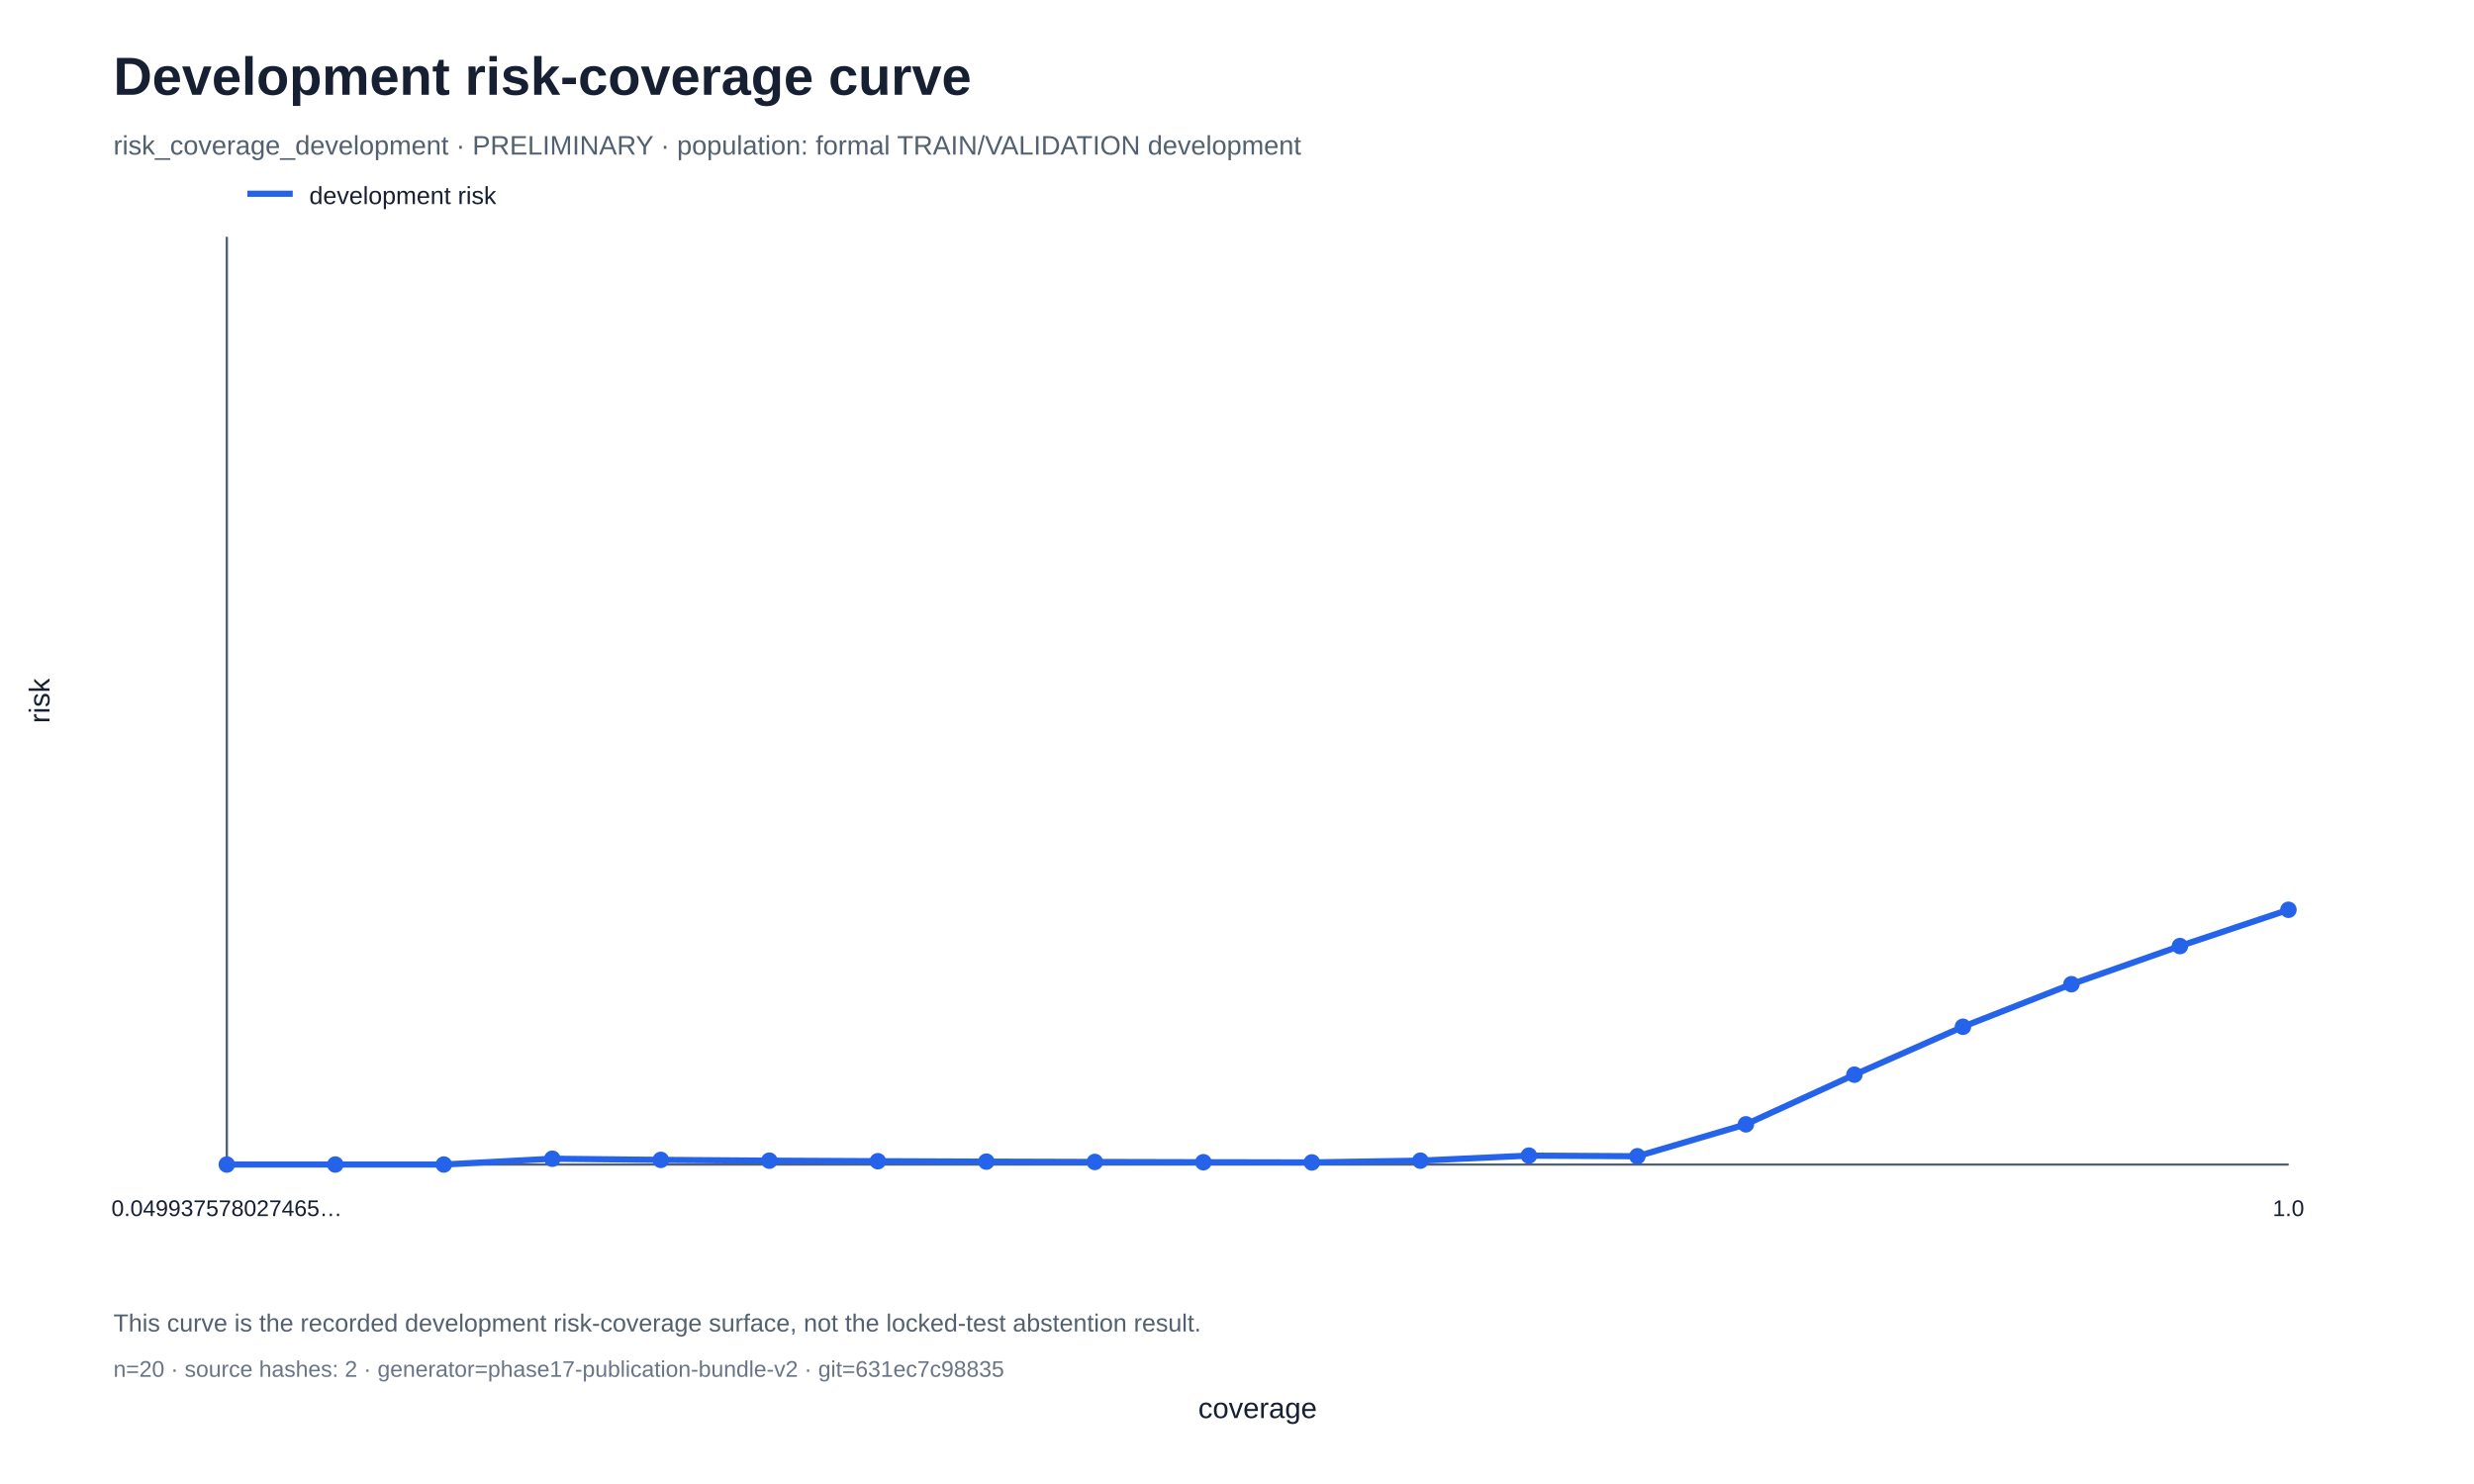
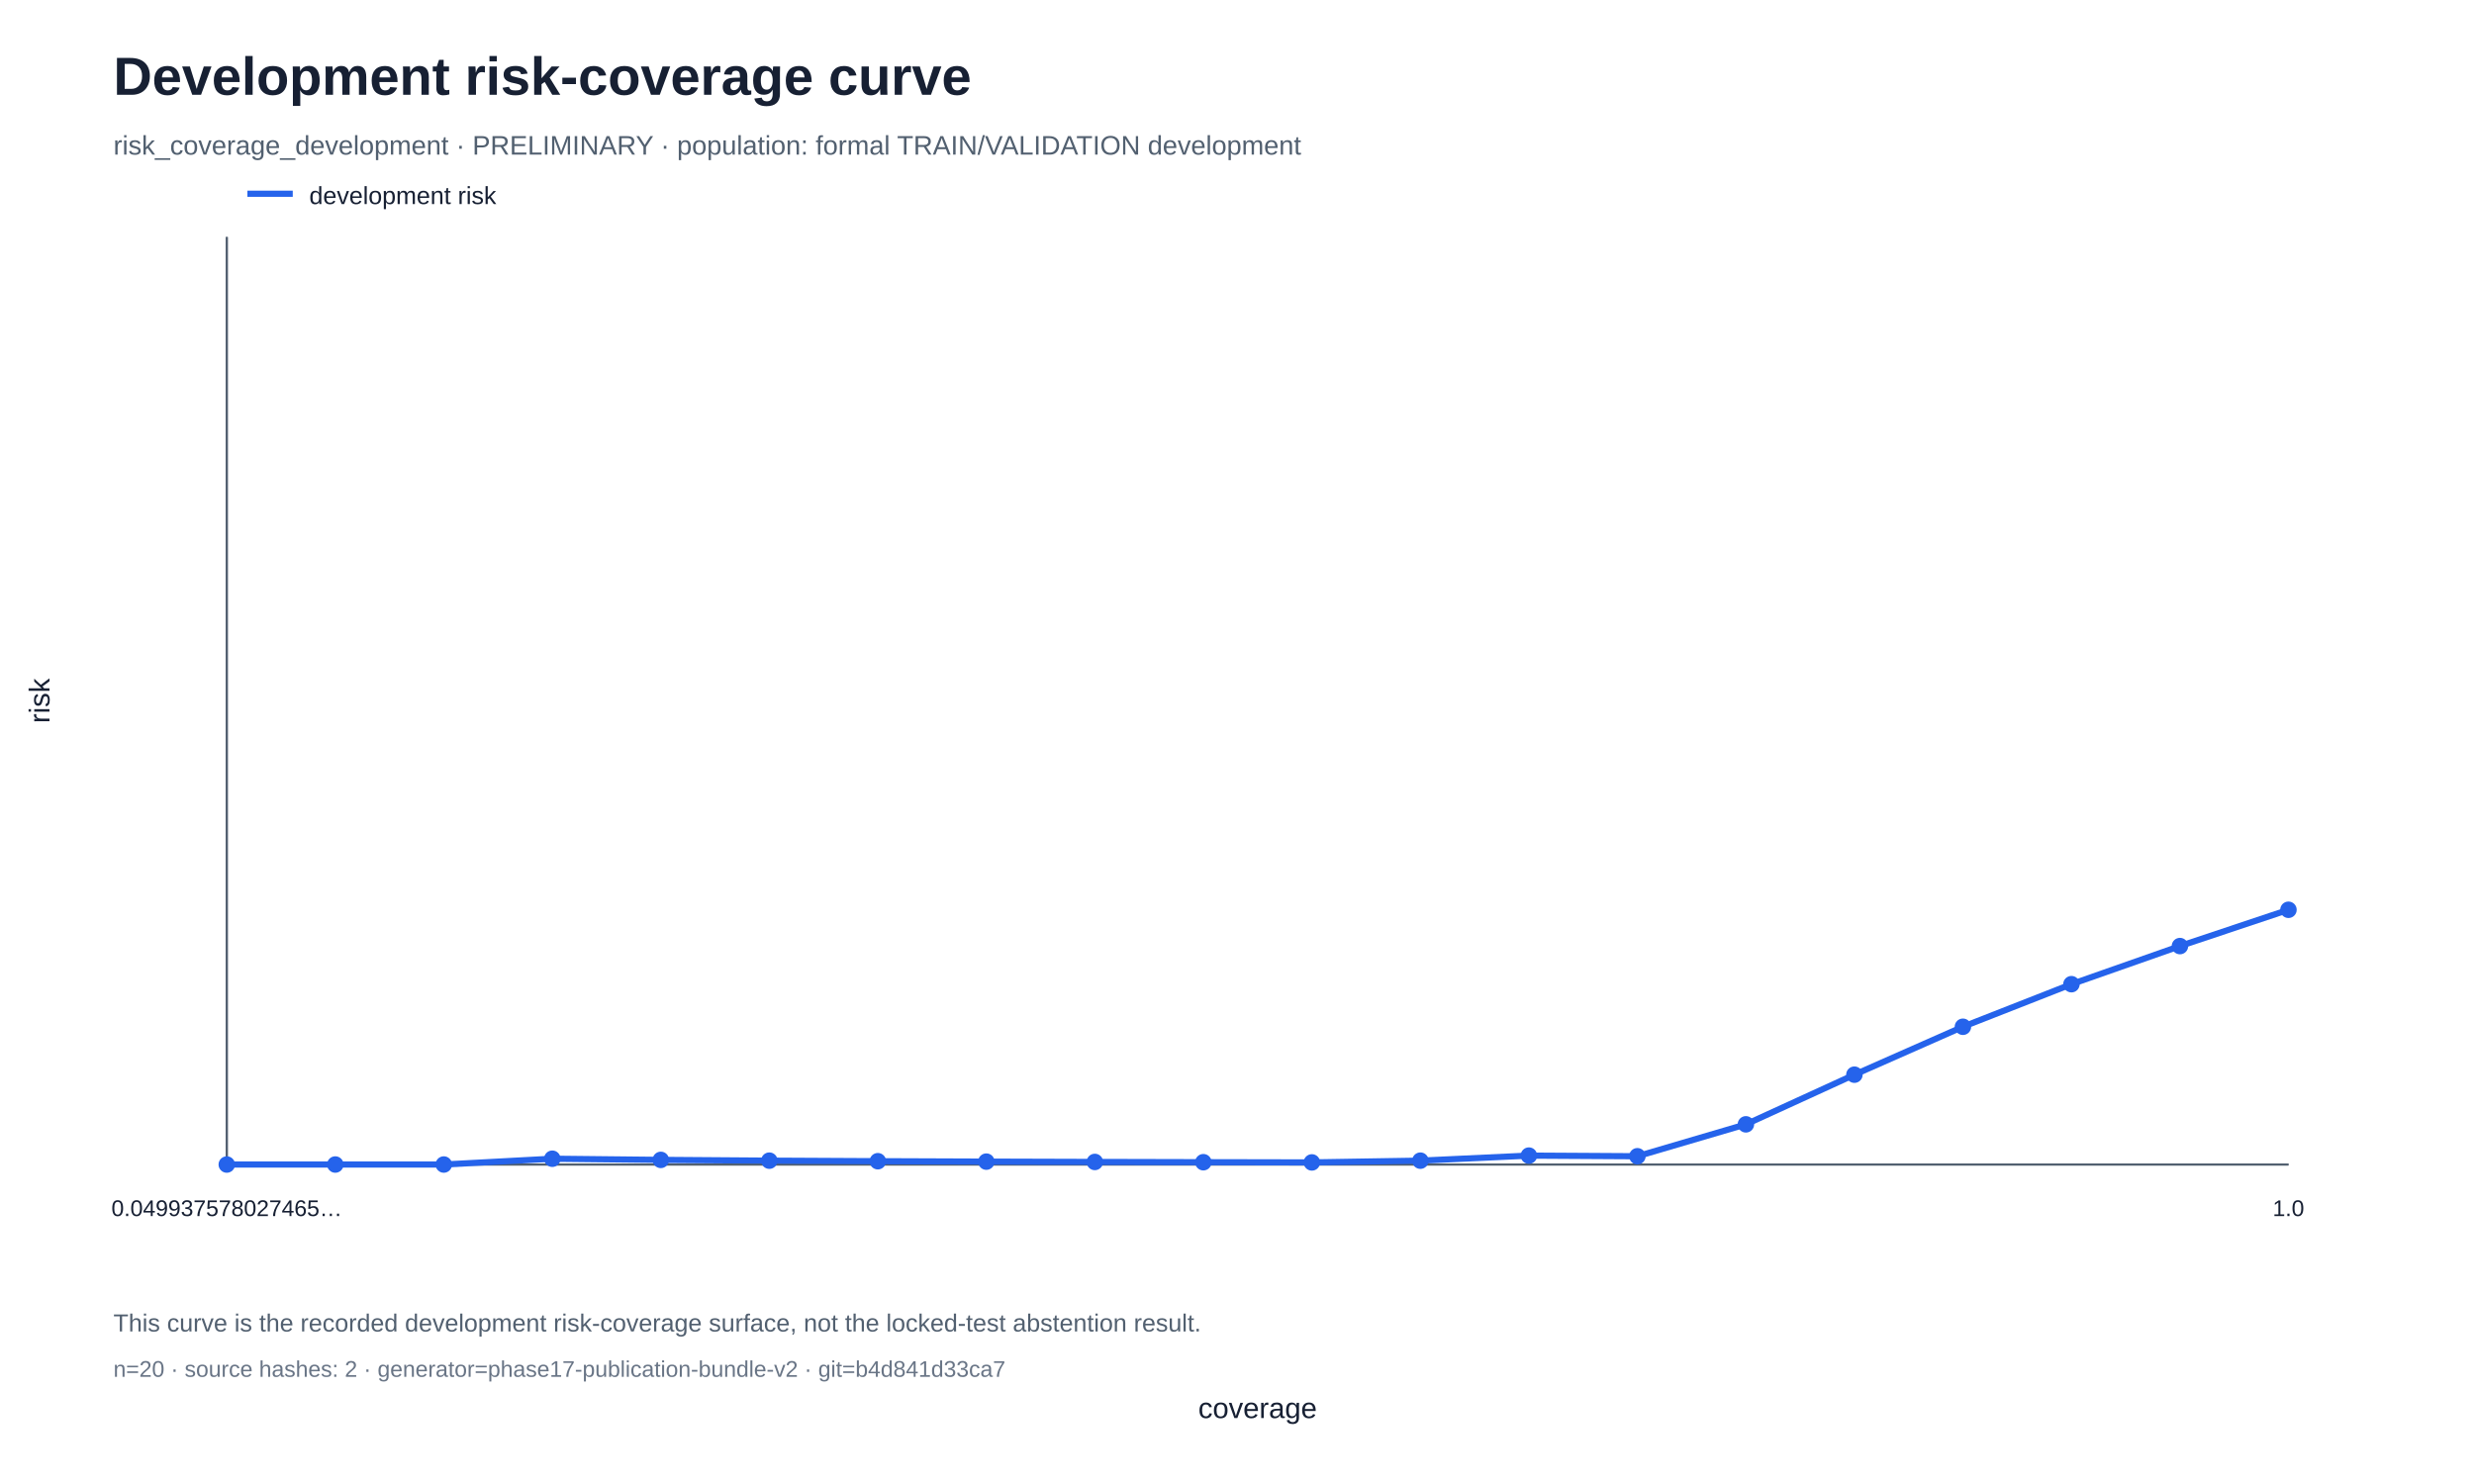
<svg xmlns="http://www.w3.org/2000/svg" width="1200" height="720" viewBox="0 0 1200 720">
  <rect x="0" y="0" width="1200" height="720" fill="#ffffff" stroke="none" opacity="1" />
  <text x="55" y="46" text-anchor="start" font-family="Arial, sans-serif" font-size="26px" font-weight="700" fill="#172033">Development risk-coverage curve</text>
  <text x="55" y="75" text-anchor="start" font-family="Arial, sans-serif" font-size="13px" font-weight="400" fill="#526070">risk_coverage_development · PRELIMINARY · population: formal TRAIN/VALIDATION development</text>
  <line x1="110" y1="565" x2="1110" y2="565" stroke="#526070" stroke-width="1" />
  <line x1="110" y1="115" x2="110" y2="565" stroke="#526070" stroke-width="1" />
  <line x1="110" y1="565" x2="1110" y2="565" stroke="#526070" stroke-width="1" />
  <line x1="110" y1="115" x2="110" y2="565" stroke="#526070" stroke-width="1" />
  <circle cx="110" cy="565" r="4" fill="#2563eb" />
  <circle cx="162.632" cy="565" r="4" fill="#2563eb" />
  <circle cx="215.263" cy="565" r="4" fill="#2563eb" />
  <circle cx="267.895" cy="562.188" r="4" fill="#2563eb" />
  <circle cx="320.526" cy="562.75" r="4" fill="#2563eb" />
  <circle cx="373.158" cy="563.125" r="4" fill="#2563eb" />
  <circle cx="425.789" cy="563.393" r="4" fill="#2563eb" />
  <circle cx="478.421" cy="563.594" r="4" fill="#2563eb" />
  <circle cx="531.053" cy="563.75" r="4" fill="#2563eb" />
  <circle cx="583.684" cy="563.875" r="4" fill="#2563eb" />
  <circle cx="636.316" cy="563.977" r="4" fill="#2563eb" />
  <circle cx="688.947" cy="563.125" r="4" fill="#2563eb" />
  <circle cx="741.579" cy="560.673" r="4" fill="#2563eb" />
  <circle cx="794.211" cy="560.982" r="4" fill="#2563eb" />
  <circle cx="846.842" cy="545.5" r="4" fill="#2563eb" />
  <circle cx="899.474" cy="521.406" r="4" fill="#2563eb" />
  <circle cx="952.105" cy="498.162" r="4" fill="#2563eb" />
  <circle cx="1004.74" cy="477.5" r="4" fill="#2563eb" />
  <circle cx="1057.37" cy="459.013" r="4" fill="#2563eb" />
  <circle cx="1110" cy="441.404" r="4" fill="#2563eb" />
  <polyline points="110,565 162.632,565 215.263,565 267.895,562.188 320.526,562.75 373.158,563.125 425.789,563.393 478.421,563.594 531.053,563.75 583.684,563.875 636.316,563.977 688.947,563.125 741.579,560.673 794.211,560.982 846.842,545.5 899.474,521.406 952.105,498.162 1004.74,477.5 1057.37,459.013 1110,441.404" fill="none" stroke="#2563eb" stroke-width="3" />
  <line x1="120" y1="94" x2="142" y2="94" stroke="#2563eb" stroke-width="3" />
  <text x="150" y="99" text-anchor="start" font-family="Arial, sans-serif" font-size="12px" font-weight="400" fill="#172033">development risk</text>
  <text x="110" y="590" text-anchor="middle" font-family="Arial, sans-serif" font-size="11px" font-weight="400" fill="#172033">0.049937578027465…</text>
  <text x="1110" y="590" text-anchor="middle" font-family="Arial, sans-serif" font-size="11px" font-weight="400" fill="#172033">1.0</text>
  <text x="610" y="688" text-anchor="middle" font-family="Arial, sans-serif" font-size="14px" font-weight="400" fill="#172033">coverage</text>
  <text x="24" y="340" text-anchor="middle" font-family="Arial, sans-serif" font-size="14px" font-weight="400" fill="#172033" transform="rotate(-90 24 340)">risk</text>
  <text x="55" y="646" text-anchor="start" font-family="Arial, sans-serif" font-size="12px" font-weight="400" fill="#526070">This curve is the recorded development risk-coverage surface, not the locked-test abstention result.</text>
-   <text x="55" y="668" text-anchor="start" font-family="Arial, sans-serif" font-size="11px" font-weight="400" fill="#697586">n=20 · source hashes: 2 · generator=phase17-publication-bundle-v2 · git=631ec7c98835</text>
+   <text x="55" y="668" text-anchor="start" font-family="Arial, sans-serif" font-size="11px" font-weight="400" fill="#697586">n=20 · source hashes: 2 · generator=phase17-publication-bundle-v2 · git=b4d841d33ca7</text>
</svg>
